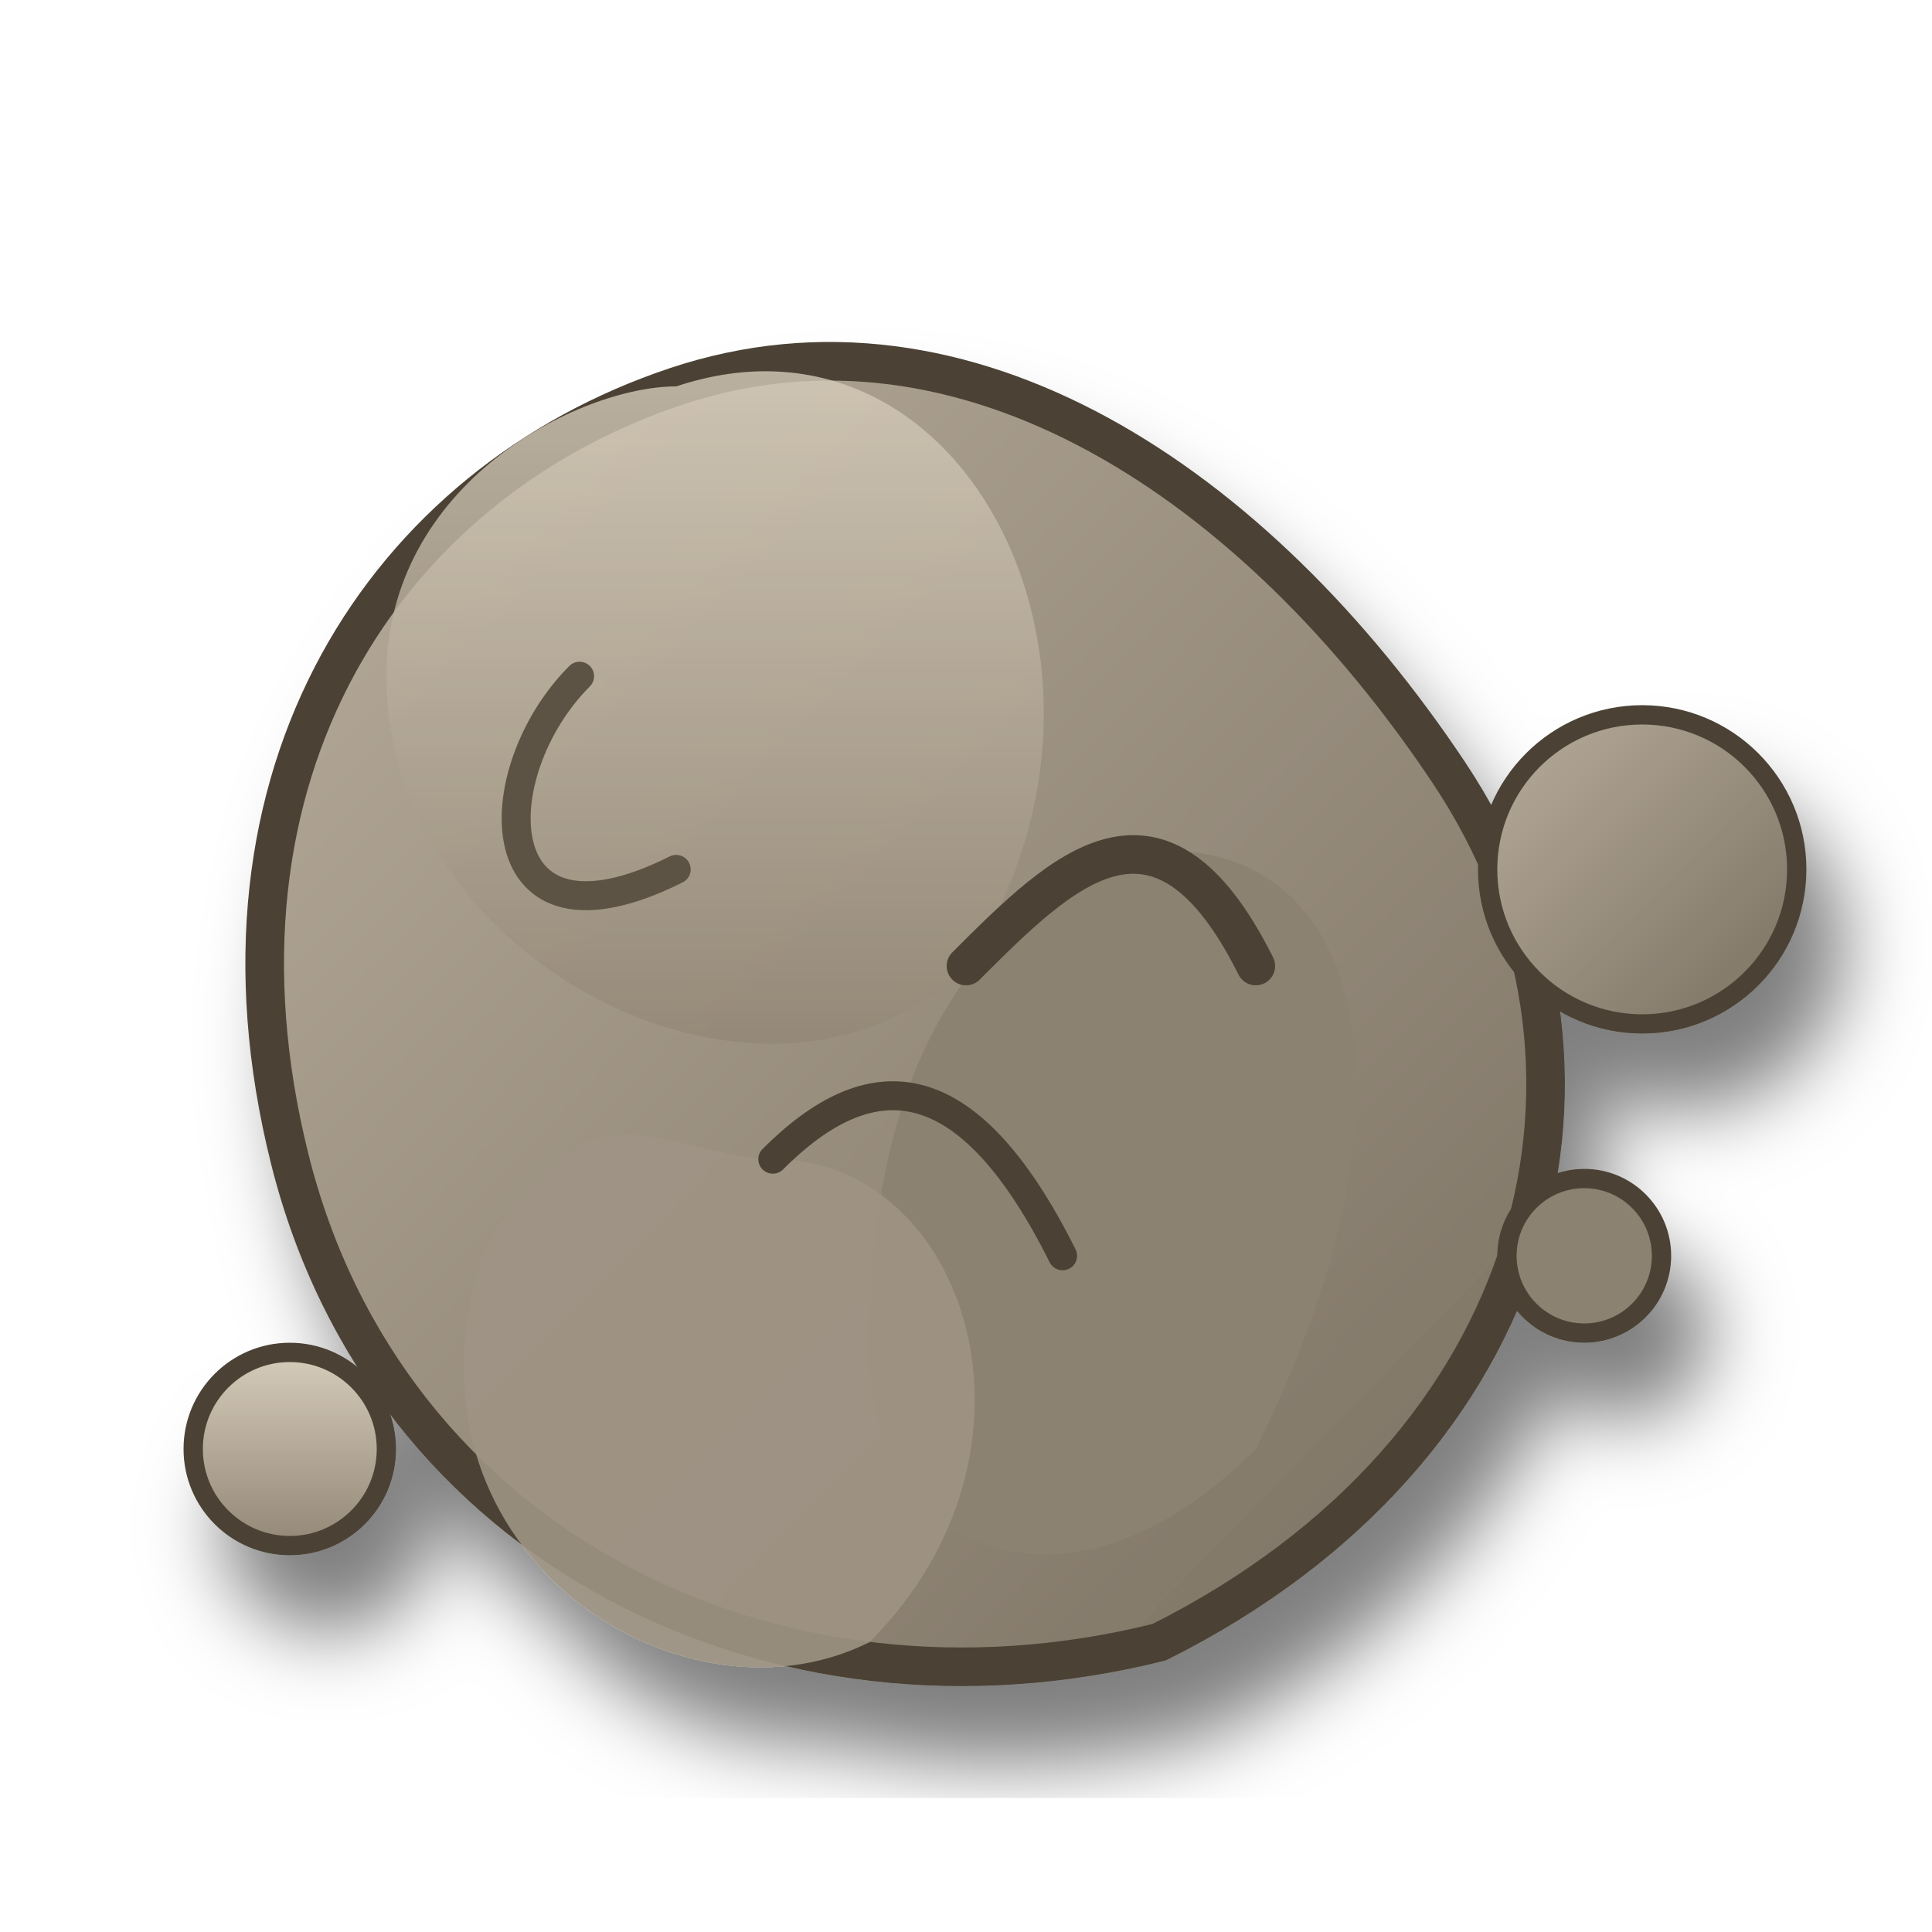
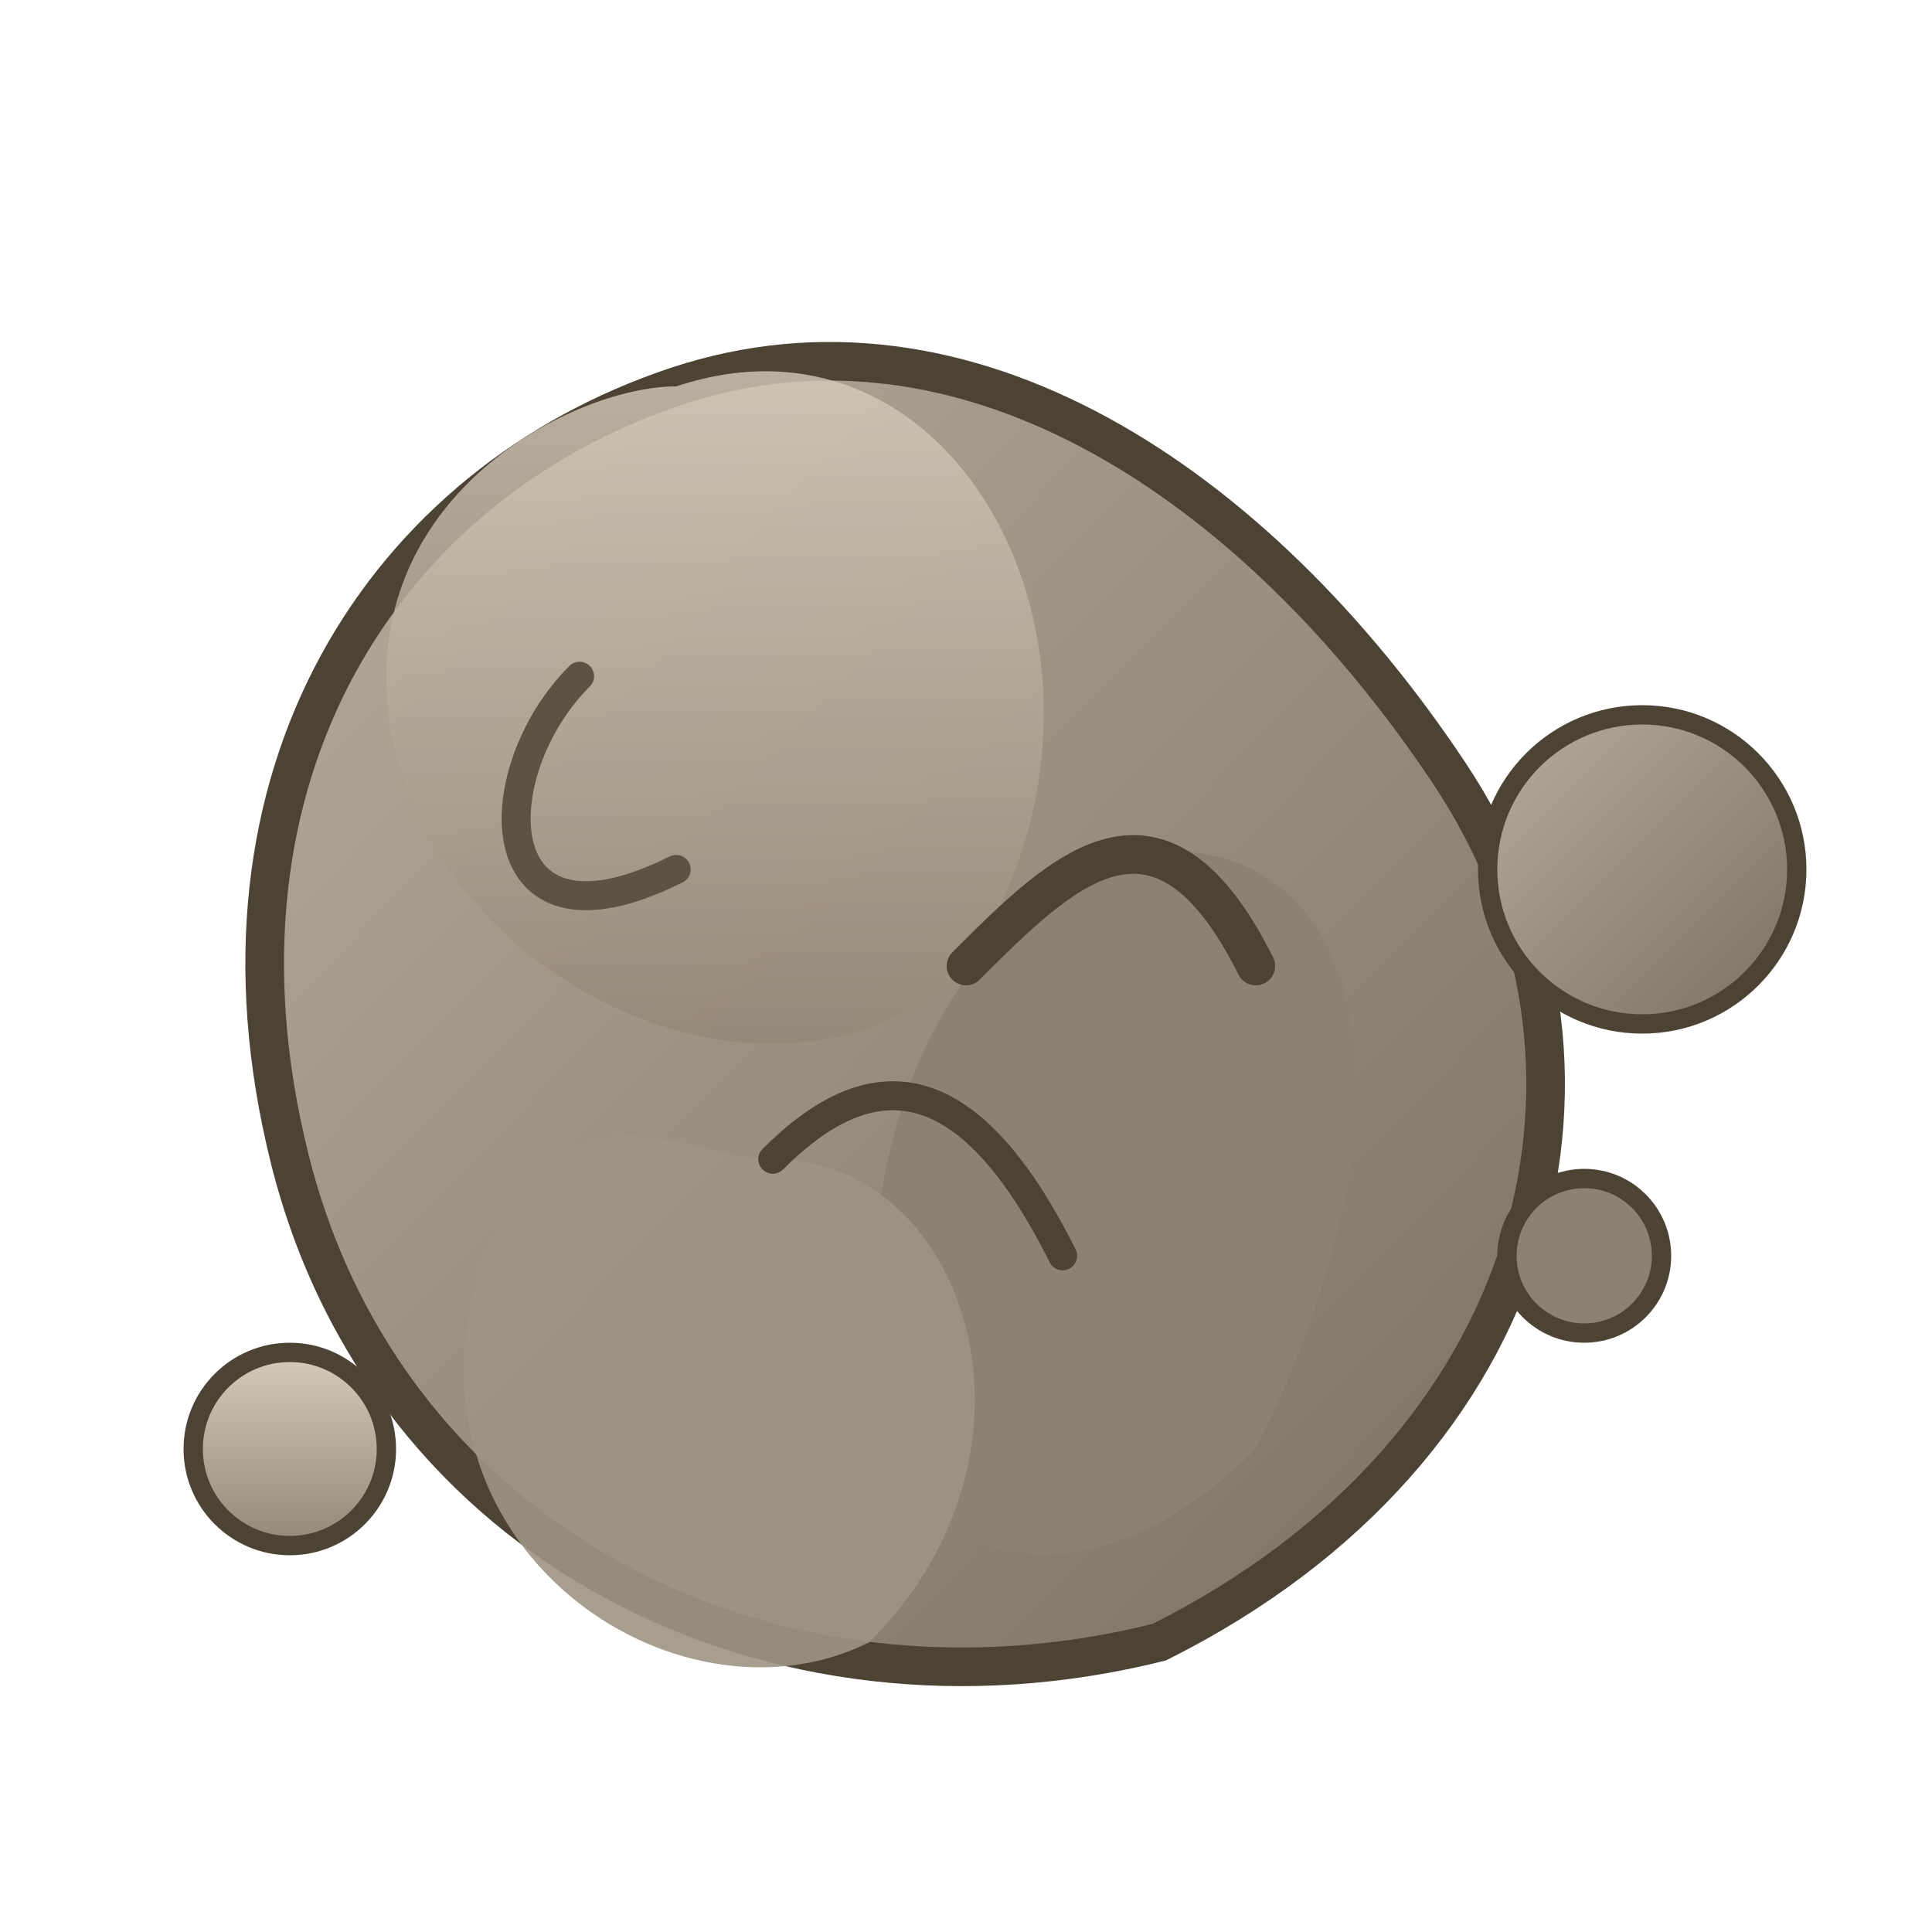
<svg xmlns="http://www.w3.org/2000/svg" viewBox="0 0 100 100" width="200" height="200">
  <defs>
-     <filter id="shadow">
-       <feDropShadow dx="2" dy="4" stdDeviation="2" flood-color="#000" flood-opacity="0.5" />
-     </filter>
    <linearGradient id="stoneBase" x1="0%" y1="0%" x2="100%" y2="100%">
      <stop offset="0%" stop-color="#b8ad9c" />
      <stop offset="100%" stop-color="#7a7061" />
    </linearGradient>
    <linearGradient id="stoneHighlight" x1="0%" y1="0%" x2="0%" y2="100%">
      <stop offset="0%" stop-color="#d6ccba" />
      <stop offset="100%" stop-color="#938776" />
    </linearGradient>
  </defs>
-   <g filter="url(#shadow)">
+   <g>
    <path d="M 35 20 C 50 15, 65 25, 75 40 C 85 55, 80 75, 60 85 C 40 90, 20 80, 15 60 C 10 40, 20 25, 35 20 Z" fill="url(#stoneBase)" stroke="#4c4335" stroke-width="2" />
    <path d="M 35 20 C 50 15, 60 35, 50 50 C 40 60, 20 50, 20 35 C 20 25, 30 20, 35 20 Z" fill="url(#stoneHighlight)" opacity="0.8" />
    <path d="M 55 45 C 70 40, 75 55, 65 75 C 55 85, 45 80, 45 70 C 45 55, 50 50, 55 45 Z" fill="#8c8272" />
    <path d="M 40 60 C 50 60, 55 75, 45 85 C 35 90, 20 80, 25 65 C 30 55, 35 60, 40 60 Z" fill="#9e9484" opacity="0.9" />
    <path d="M 50 50 C 55 45, 60 40, 65 50" stroke="#4c4335" stroke-width="2" stroke-linecap="round" fill="none" />
    <path d="M 40 60 C 45 55, 50 55, 55 65" stroke="#4c4335" stroke-width="1.5" stroke-linecap="round" fill="none" />
    <path d="M 30 35 C 25 40, 25 50, 35 45" stroke="#5c5344" stroke-width="1.5" stroke-linecap="round" fill="none" />
    <circle cx="15" cy="75" r="5" fill="url(#stoneHighlight)" stroke="#4c4335" stroke-width="1" />
    <circle cx="85" cy="45" r="8" fill="url(#stoneBase)" stroke="#4c4335" stroke-width="1" />
    <circle cx="82" cy="65" r="4" fill="#8c8272" stroke="#4c4335" stroke-width="1" />
  </g>
</svg>
